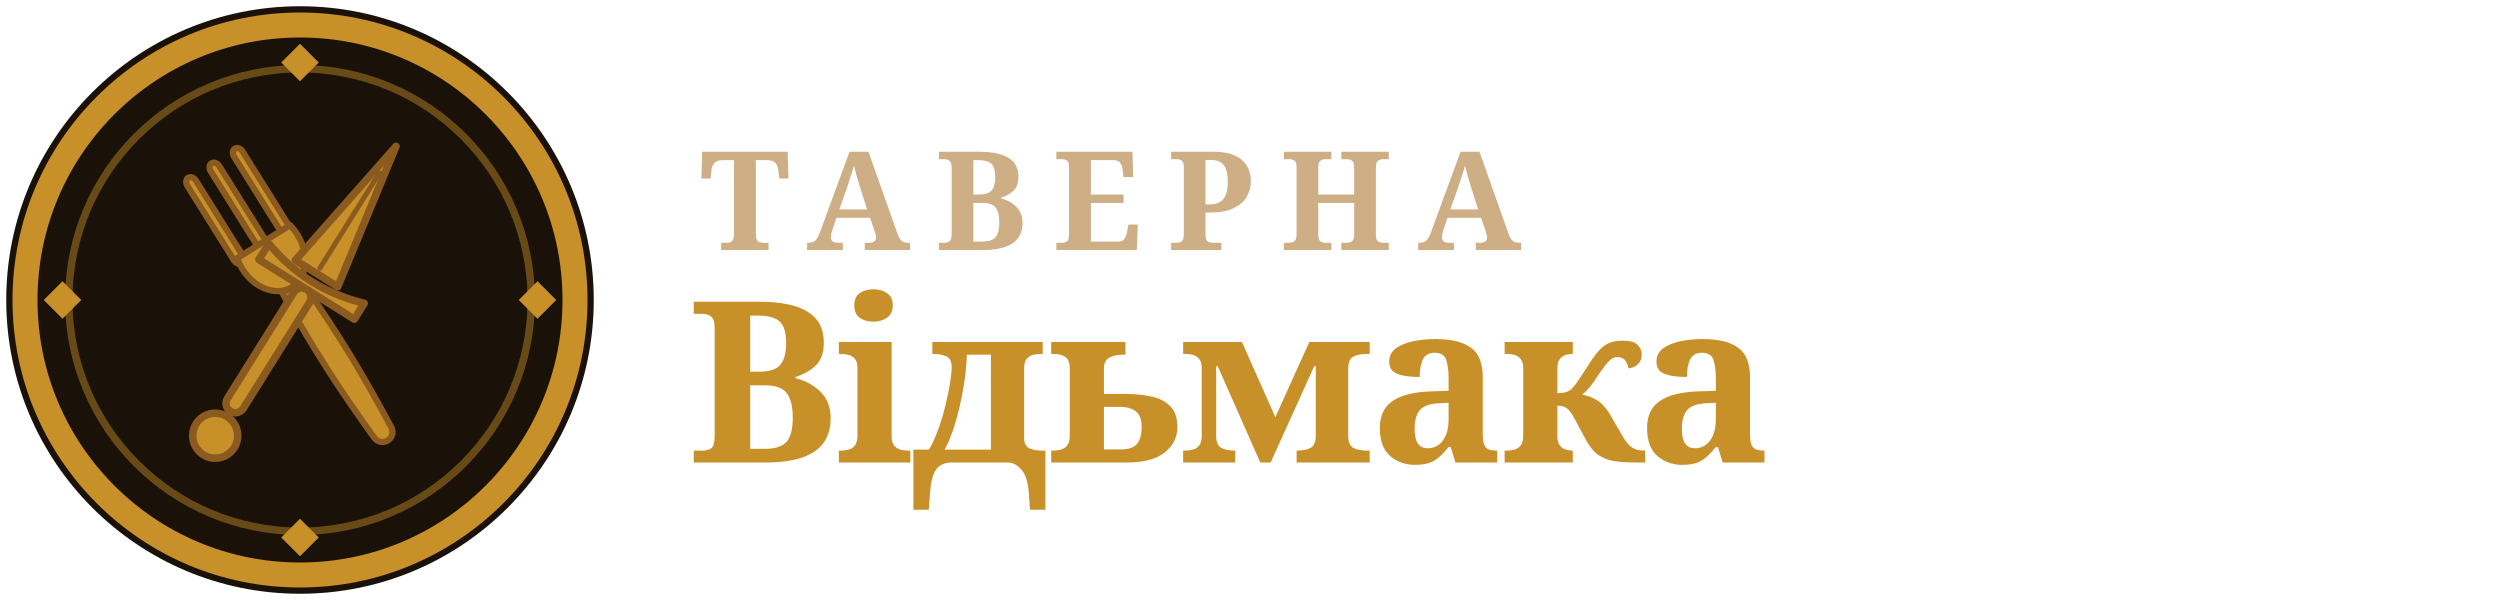
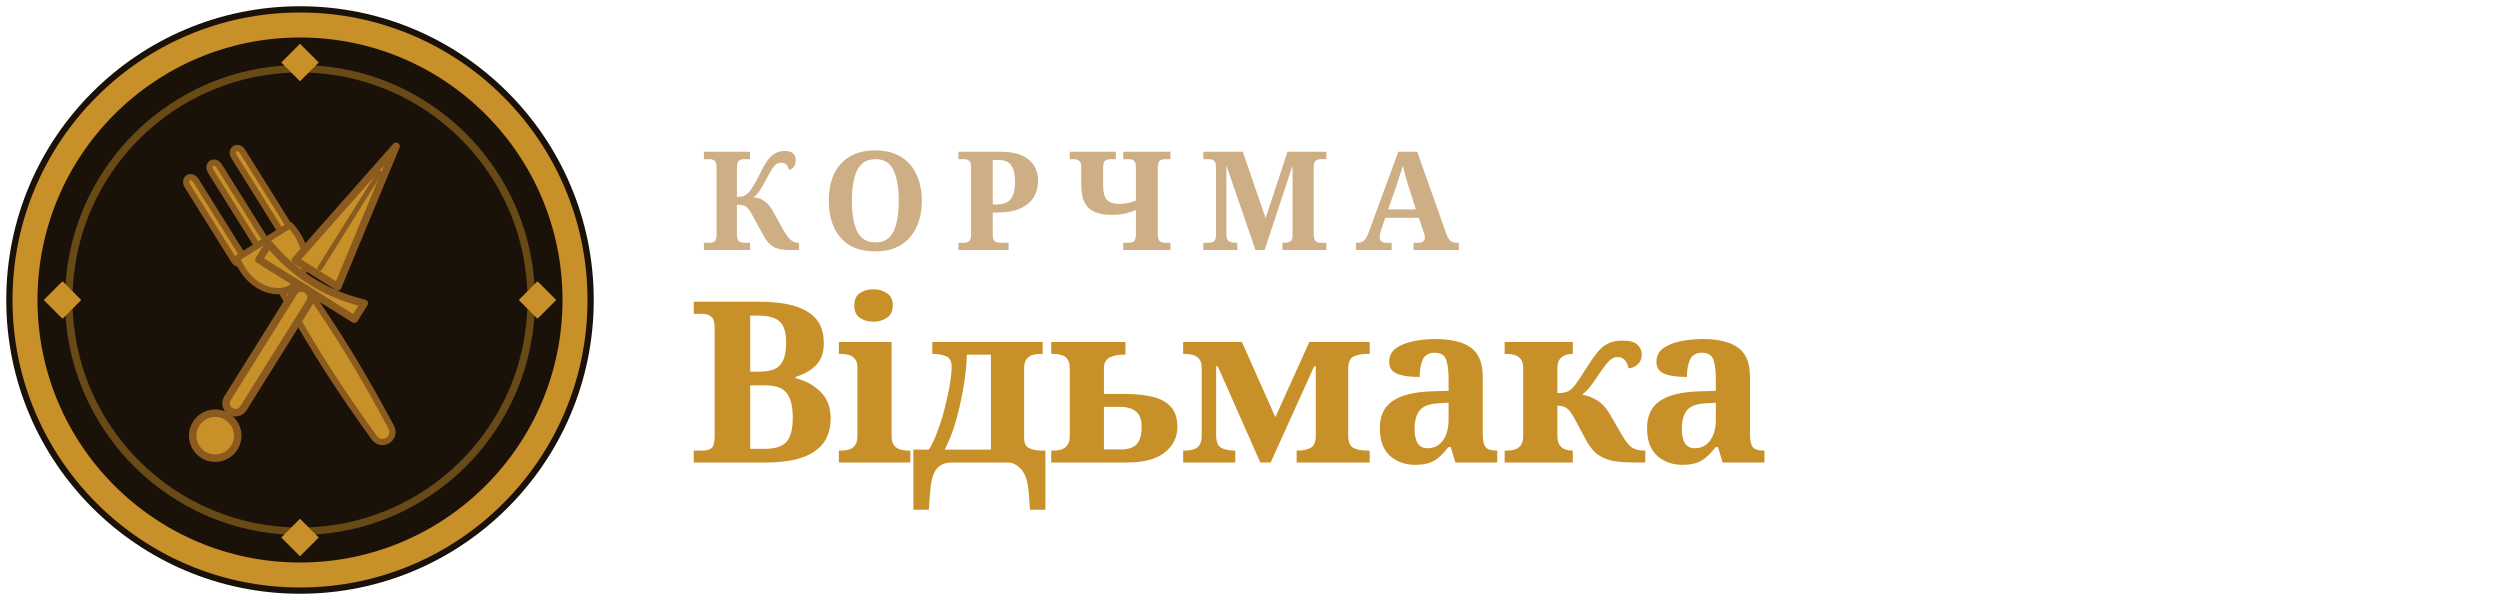
<svg xmlns="http://www.w3.org/2000/svg" id="logo-mark" viewBox="0 0 200 48" role="img" aria-label="Таверна Відьмака">
  <circle cx="24" cy="24" r="23.5" fill="#1a1108" />
  <circle cx="24" cy="24" r="22" fill="none" stroke="#c89028" stroke-width="2" />
  <circle cx="24" cy="24" r="18.5" fill="none" stroke="#c89028" stroke-width="0.6" opacity="0.45" />
  <polygon points="24,3.5 25.5,5 24,6.5 22.5,5" fill="#c89028" />
  <polygon points="24,41.5 25.5,43 24,44.5 22.5,43" fill="#c89028" />
  <polygon points="3.5,24 5,25.5 6.5,24 5,22.5" fill="#c89028" />
  <polygon points="41.5,24 43,25.5 44.5,24 43,22.5" fill="#c89028" />
  <g transform="rotate(-32 24 24)" fill="#c89028" stroke="#8a5a1f" stroke-width="0.5" stroke-linejoin="round" stroke-linecap="round">
    <path d="M21.2 11.5 C21.2 10.8 22 10.8 22 11.5 L22 18.5 C22 19.2 21.2 19.2 21.2 18.5 Z" />
    <path d="M23.4 11.5 C23.4 10.8 24.2 10.8 24.2 11.5 L24.2 18.5 C24.2 19.2 23.4 19.2 23.4 18.5 Z" />
    <path d="M25.6 11.5 C25.6 10.8 26.4 10.8 26.4 11.5 L26.4 18.5 C26.4 19.2 25.6 19.2 25.6 18.5 Z" />
    <path d="M21.5 18.5 C21 21 22.5 22.8 24 22.8 C25.5 22.8 27 21 26.5 18.5 Z" />
    <path d="M23.1 22.8 C22.8 28 22.9 32 23.2 36.5 C23.3 37.5 24.7 37.5 24.8 36.5 C25.1 32 25.2 28 24.9 22.8 Z" />
  </g>
  <g transform="rotate(32 24 24)" fill="#c89028" stroke="#8a5a1f" stroke-width="0.6" stroke-linejoin="round" stroke-linecap="round">
    <path d="M24 9.5 L22 21.5 L26 21.5 Z" />
    <line x1="24" y1="12" x2="24" y2="21" stroke-width="0.4" />
    <path d="M19.5 21.5 Q24 23 28.5 21.5 L28.5 23 L19.5 23 Z" />
    <rect x="23.25" y="23" width="1.5" height="11.5" rx="0.75" />
    <circle cx="24" cy="36.8" r="1.8" />
  </g>
-   <text x="56" y="20" font-family="'Playfair Display', Georgia, serif" font-size="11" font-weight="600" letter-spacing="2" fill="#c4a070" opacity="0.85">ТАВЕРНА</text>
+   <text x="56" y="20" font-family="'Playfair Display', Georgia, serif" font-size="11" font-weight="600" letter-spacing="2" fill="#c4a070" opacity="0.85">КОРЧМА</text>
  <text x="55" y="37" font-family="'Playfair Display', Georgia, serif" font-size="18" font-weight="700" letter-spacing="-0.3" fill="#c89028">Відьмака</text>
</svg>
